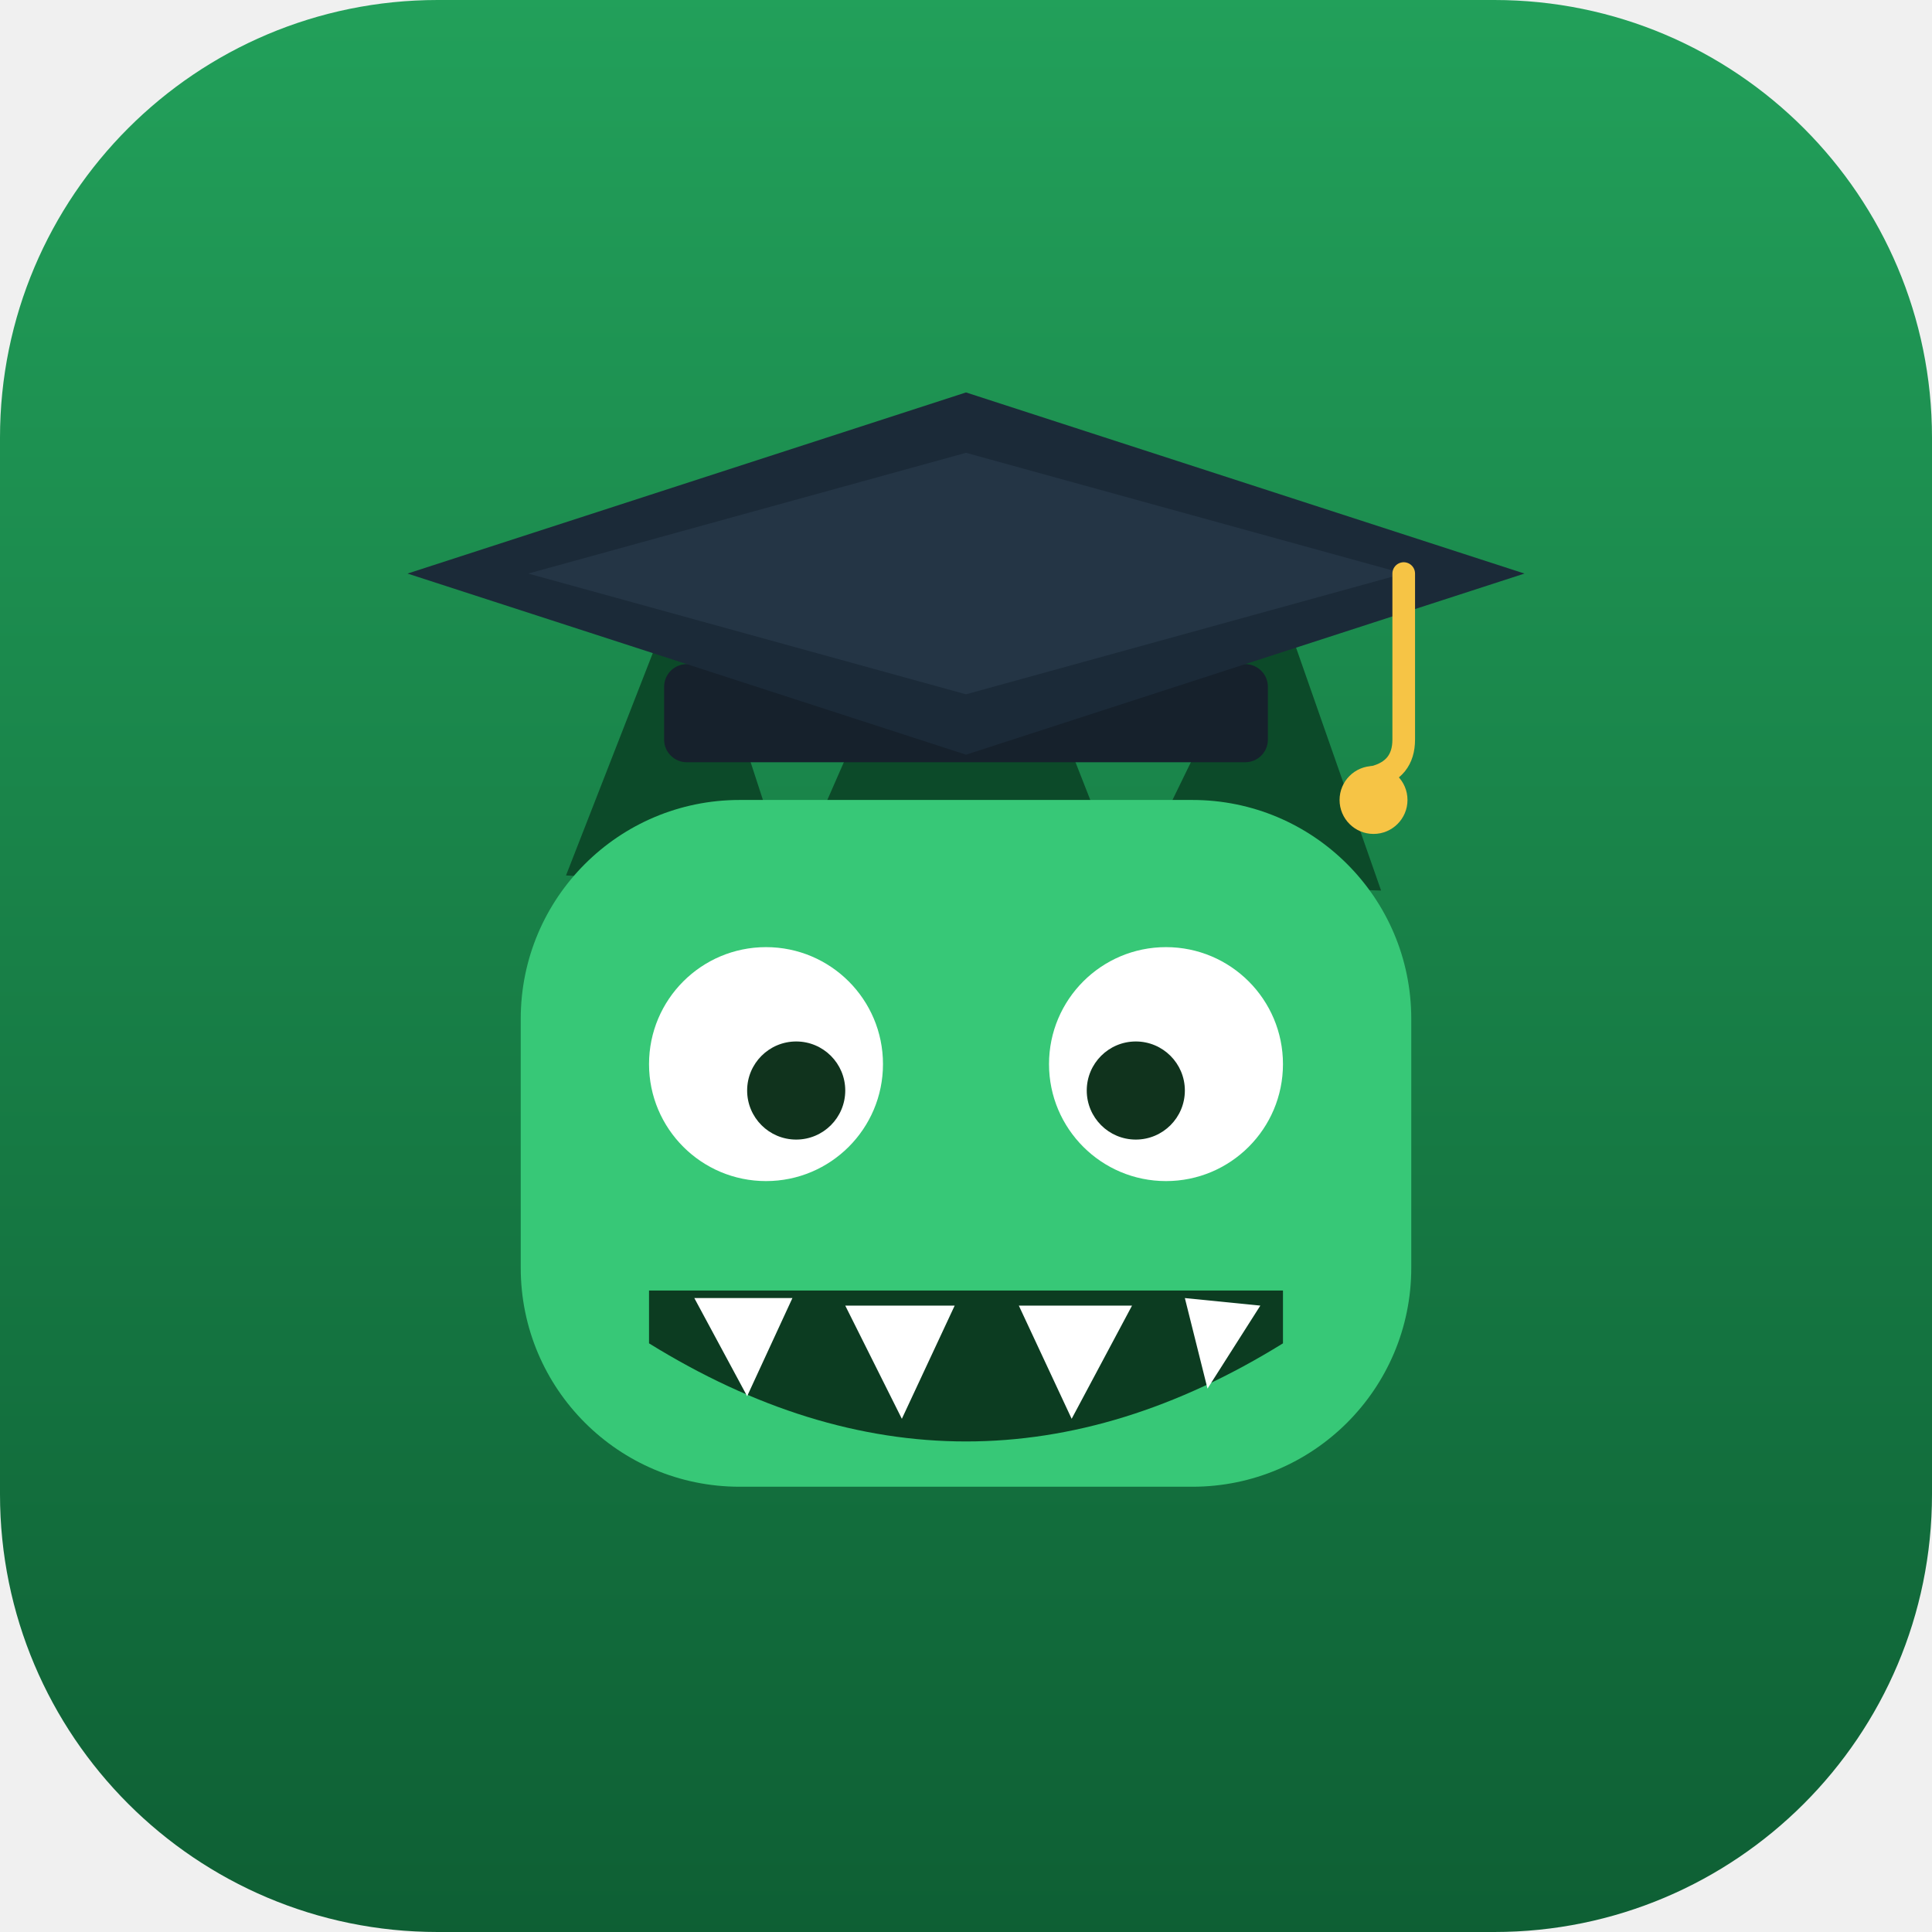
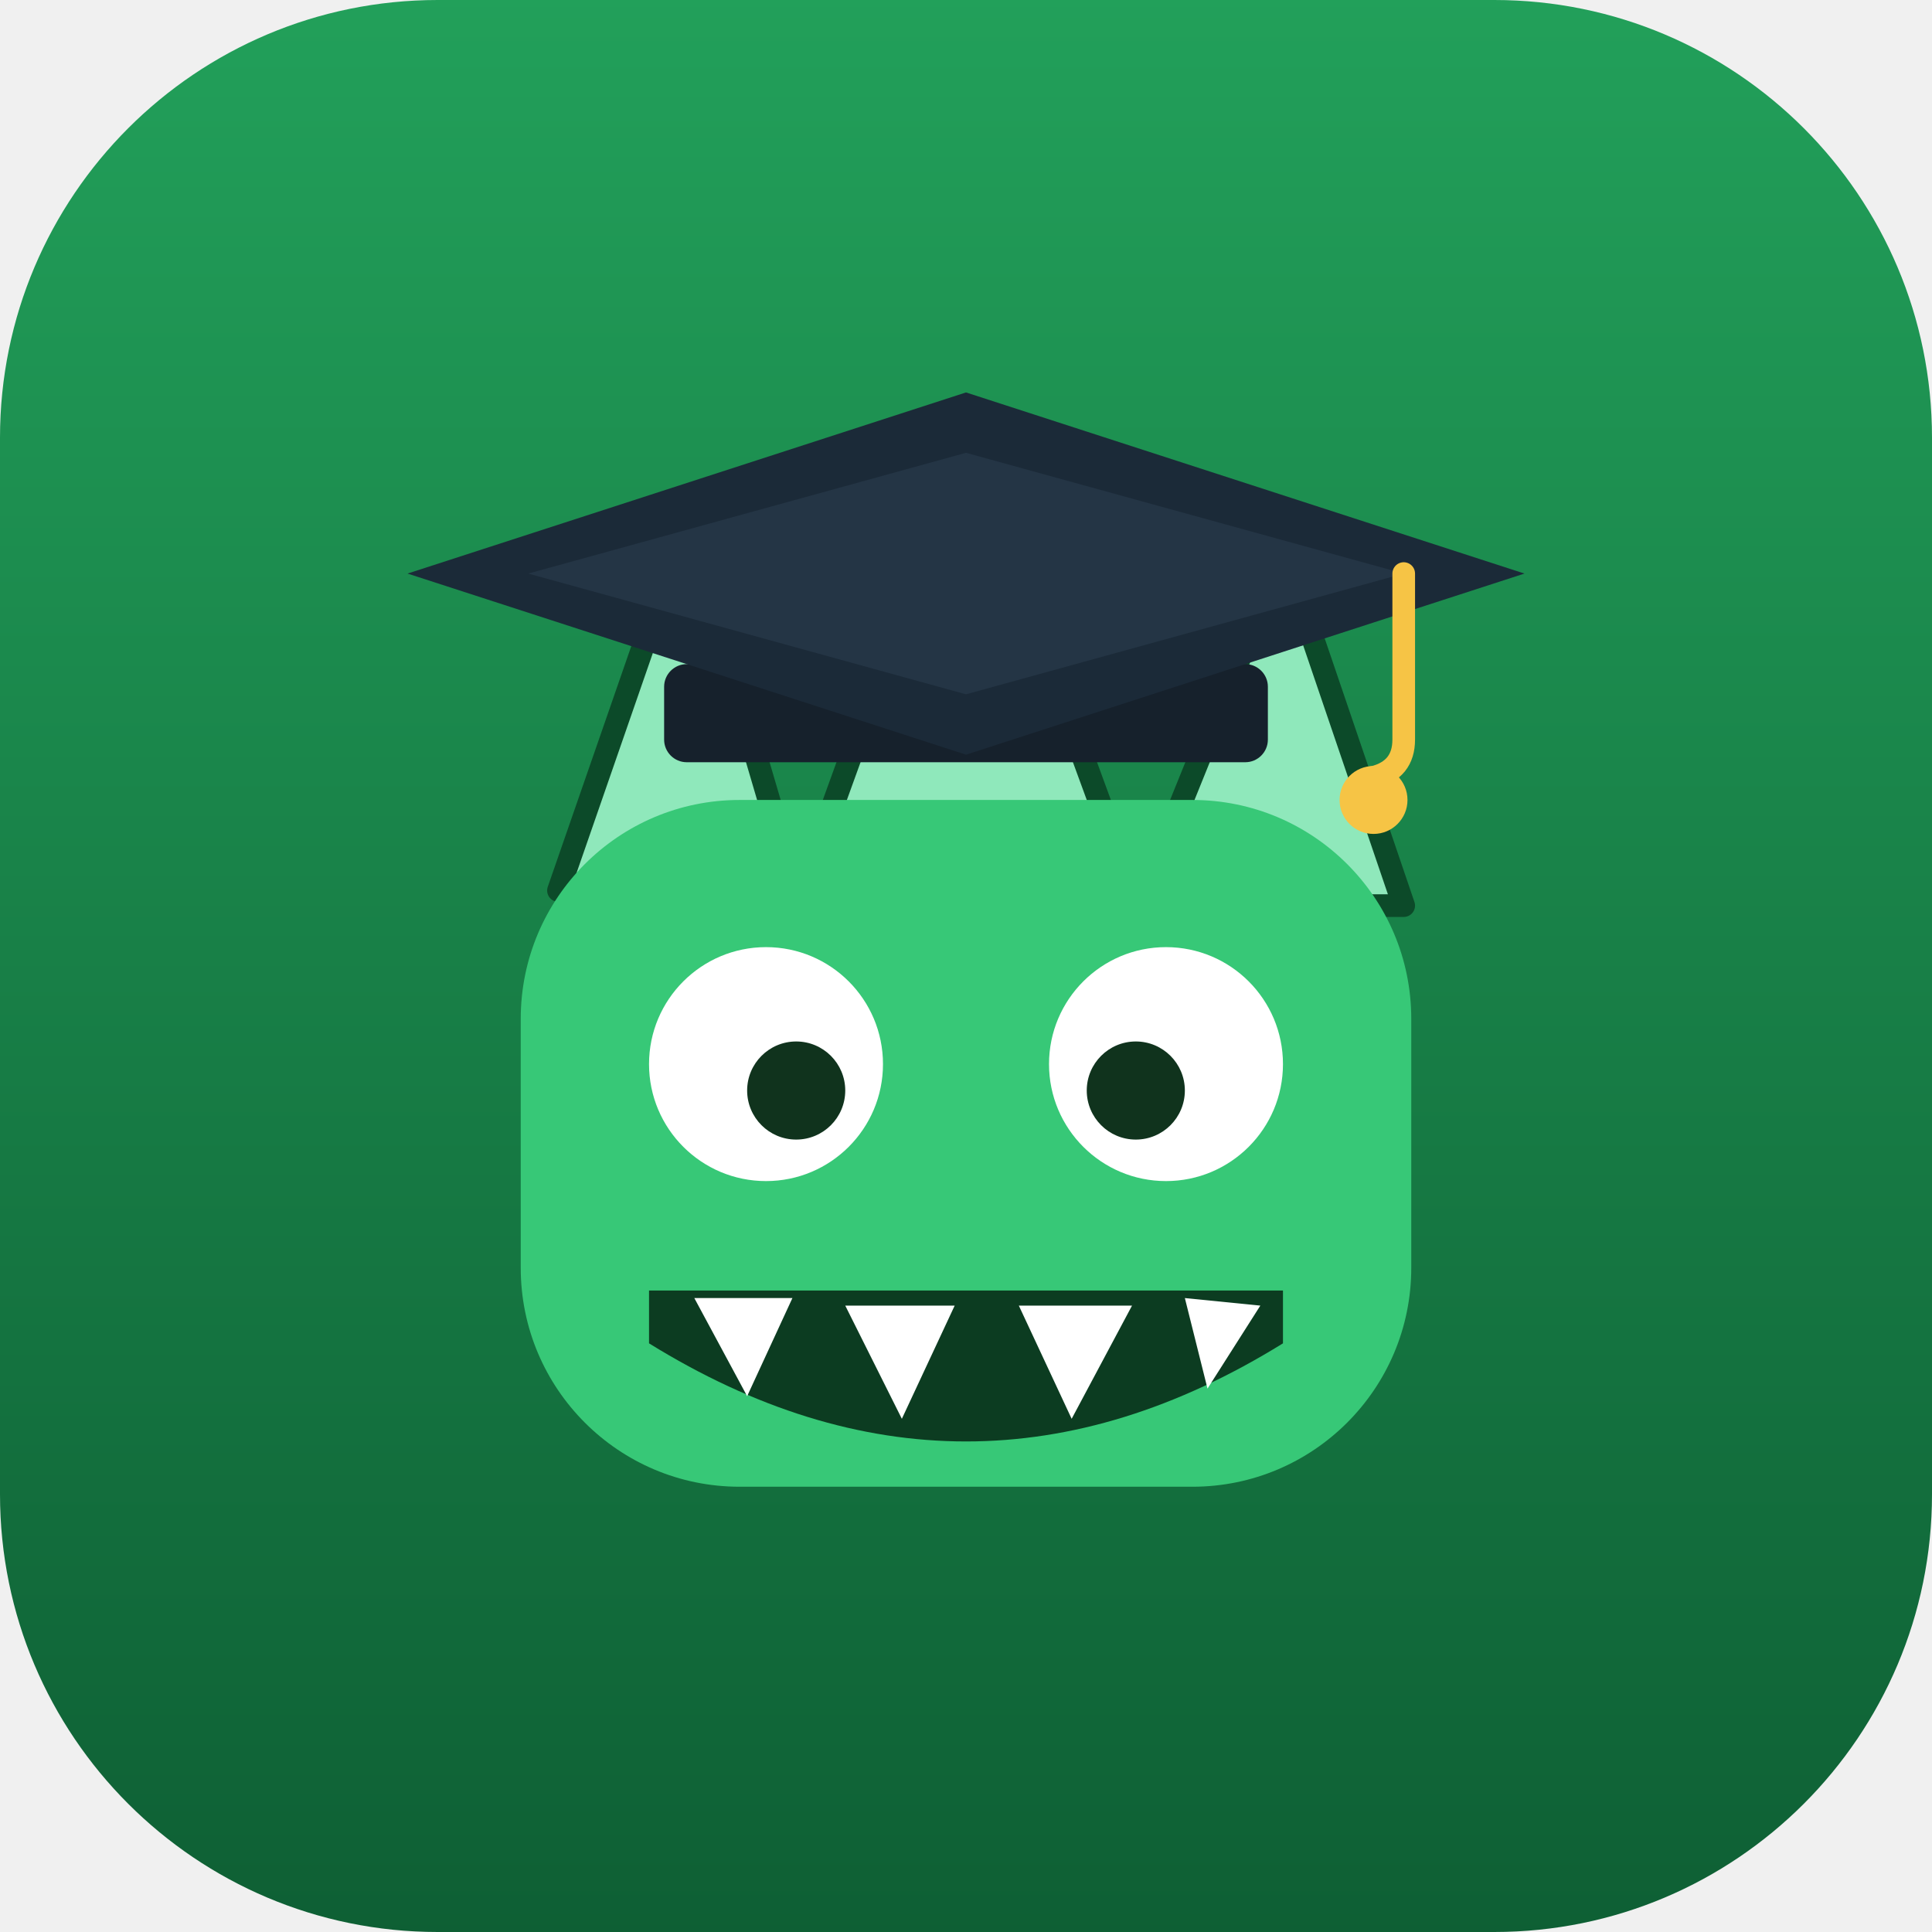
<svg xmlns="http://www.w3.org/2000/svg" viewBox="0 0 512 512" width="512" height="512">
  <defs>
    <linearGradient id="bg" x1="0" y1="0" x2="0" y2="1">
      <stop offset="0" stop-color="#22a05a" />
      <stop offset="1" stop-color="#0e5f34" />
    </linearGradient>
  </defs>
  <rect width="512" height="512" rx="116" fill="url(#bg)" />
-   <g fill="#0c4a29">
-     <path d="M150 232 L182 150 L210 236 Z" />
-     <path d="M214 224 L256 128 L296 230 Z" />
-     <path d="M300 234 L338 156 L366 236 Z" />
+   <g fill="#8fe8bb" stroke="#0c4a29" stroke-width="6" stroke-linejoin="round">
+     <path d="M148 236 L182 138 L212 240 Z" />
+     <path d="M214 232 L256 116 L300 236 Z" />
+     <path d="M302 240 L340 146 L372 240 Z" />
  </g>
  <rect x="138" y="212" width="236" height="182" rx="58" fill="#37c877" />
  <circle cx="203" cy="282" r="31" fill="#ffffff" />
  <circle cx="309" cy="282" r="31" fill="#ffffff" />
  <circle cx="211" cy="289" r="13" fill="#10331d" />
  <circle cx="301" cy="289" r="13" fill="#10331d" />
  <path d="M172 342 H340 V356 Q256 408 172 356 Z" fill="#0c3c21" />
  <g fill="#ffffff">
    <path d="M184 344 l14 26 l12 -26 Z" />
    <path d="M224 346 l15 30 l14 -30 Z" />
    <path d="M270 346 l14 30 l16 -30 Z" />
    <path d="M314 344 l6 24 l14 -22 Z" />
  </g>
  <rect x="176" y="176" width="160" height="26" rx="6" fill="#16212c" />
  <polygon points="256,104 404,152 256,200 108,152" fill="#1b2a38" />
  <polygon points="256,120 372,152 256,184 140,152" fill="#243545" />
  <path d="M372 152 v44 q0 8 -8 10" stroke="#f6c445" stroke-width="6" fill="none" stroke-linecap="round" />
  <circle cx="364" cy="212" r="9" fill="#f6c445" />
</svg>
